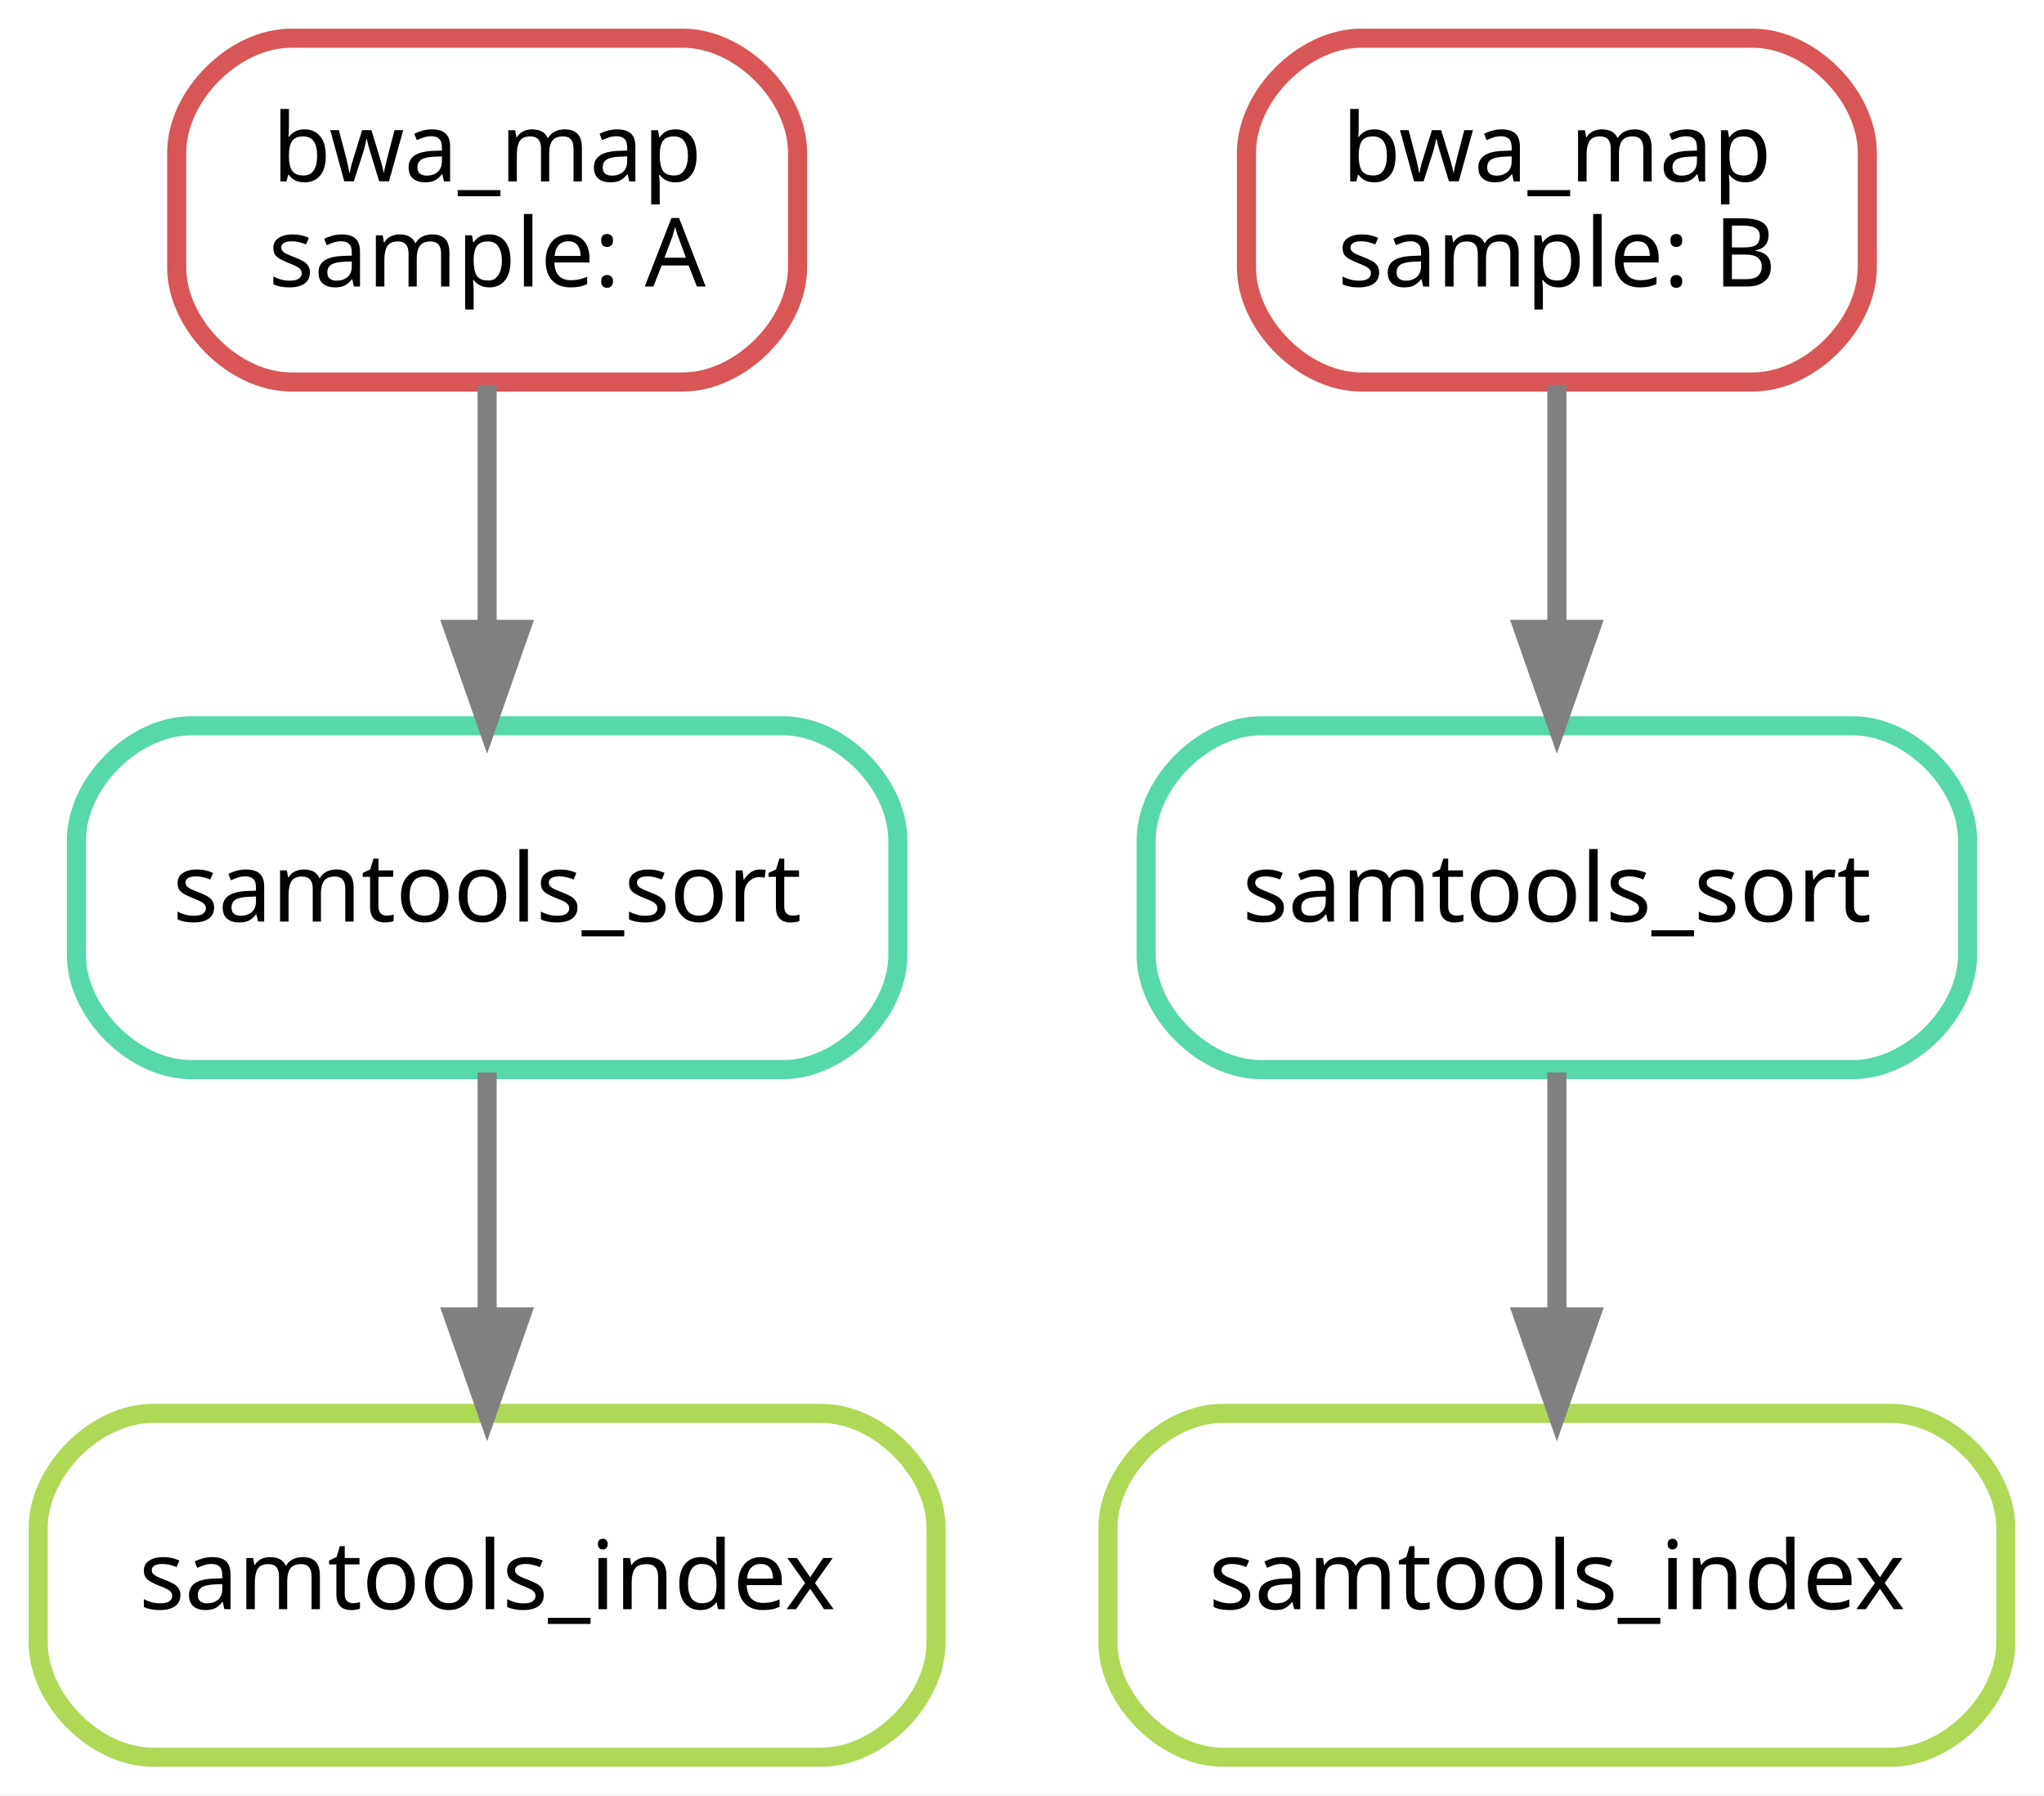
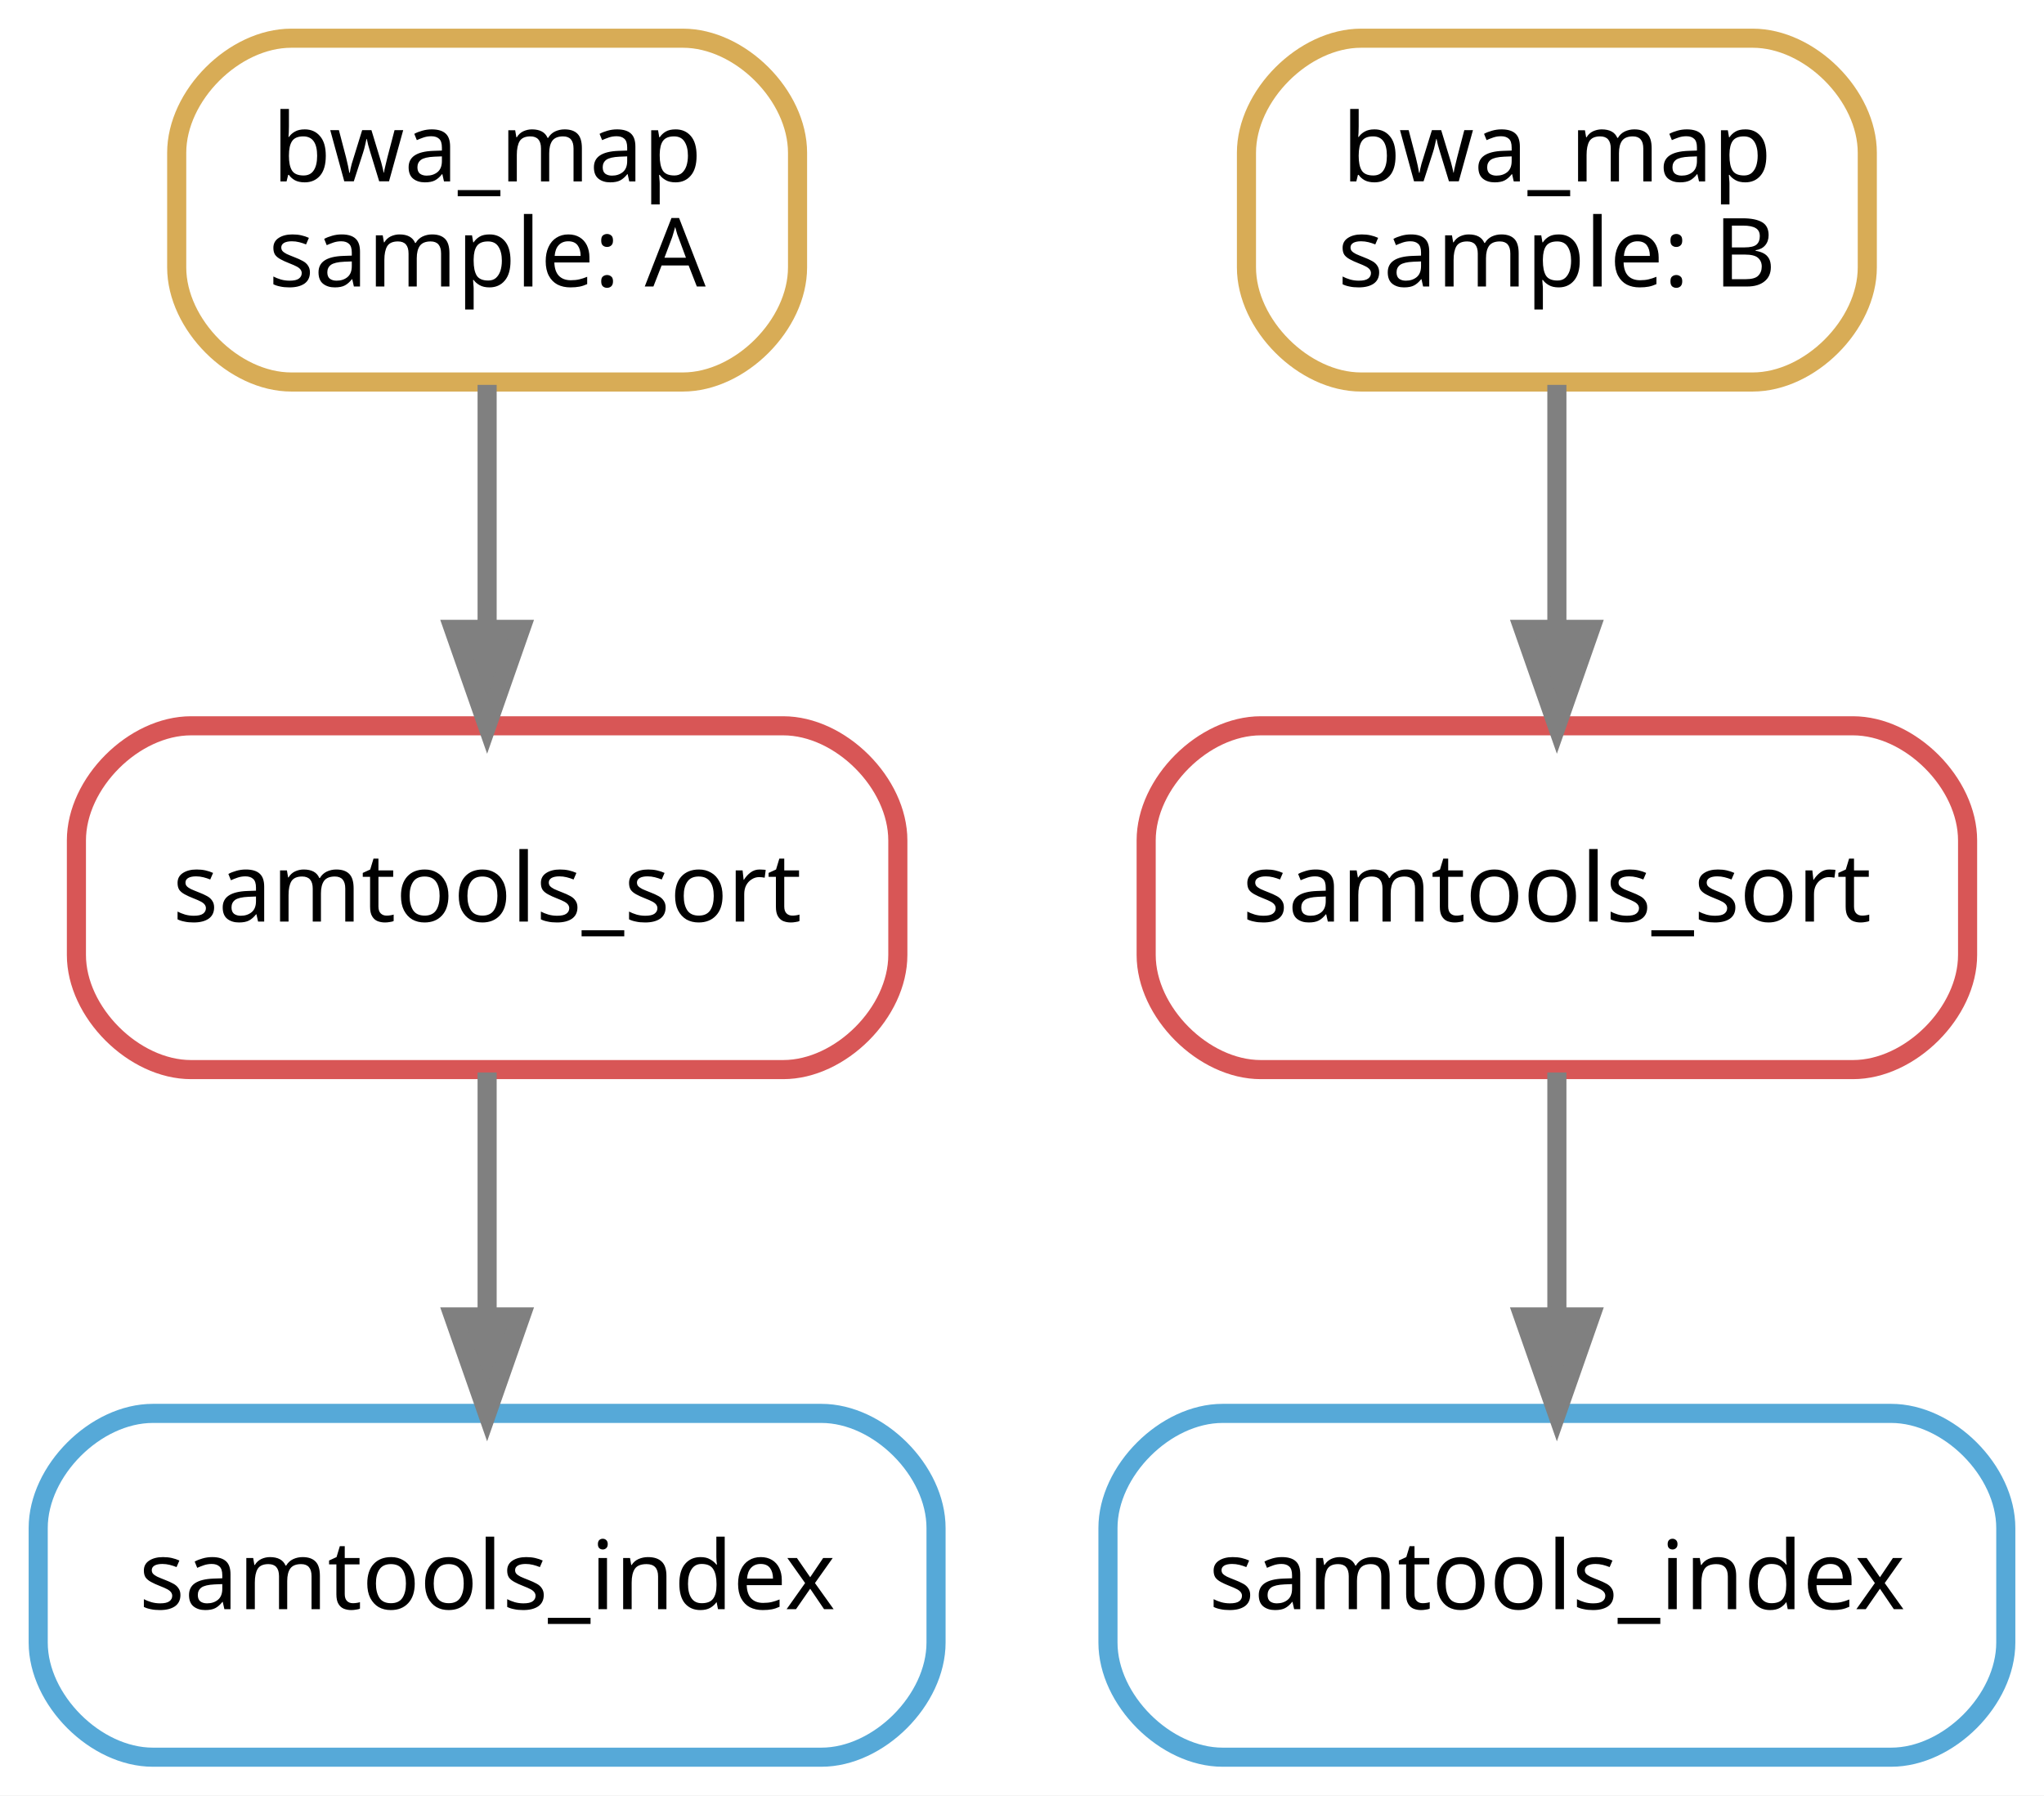
<svg xmlns="http://www.w3.org/2000/svg" width="214pt" height="188pt" viewBox="0.00 0.00 214.00 188.00">
  <g id="graph0" class="graph" transform="scale(1 1) rotate(0) translate(4 184)">
    <polygon fill="white" stroke="transparent" points="-4,4 -4,-184 210,-184 210,4 -4,4" />
    <g id="node1" class="node">
-       <path fill="none" stroke="#afd856" stroke-width="2" d="M82,-36C82,-36 12,-36 12,-36 6,-36 0,-30 0,-24 0,-24 0,-12 0,-12 0,-6 6,0 12,0 12,0 82,0 82,0 88,0 94,-6 94,-12 94,-12 94,-24 94,-24 94,-30 88,-36 82,-36" />
+       <path fill="none" stroke="#56a9d8" stroke-width="2" d="M82,-36C82,-36 12,-36 12,-36 6,-36 0,-30 0,-24 0,-24 0,-12 0,-12 0,-6 6,0 12,0 12,0 82,0 82,0 88,0 94,-6 94,-12 94,-12 94,-24 94,-24 94,-30 88,-36 82,-36" />
      <text text-anchor="middle" x="47" y="-15.5" font-family="sans" font-size="10.00">samtools_index</text>
    </g>
    <g id="node2" class="node">
-       <path fill="none" stroke="#56d8a9" stroke-width="2" d="M78,-108C78,-108 16,-108 16,-108 10,-108 4,-102 4,-96 4,-96 4,-84 4,-84 4,-78 10,-72 16,-72 16,-72 78,-72 78,-72 84,-72 90,-78 90,-84 90,-84 90,-96 90,-96 90,-102 84,-108 78,-108" />
+       <path fill="none" stroke="#d85656" stroke-width="2" d="M78,-108C78,-108 16,-108 16,-108 10,-108 4,-102 4,-96 4,-96 4,-84 4,-84 4,-78 10,-72 16,-72 16,-72 78,-72 78,-72 84,-72 90,-78 90,-84 90,-84 90,-96 90,-96 90,-102 84,-108 78,-108" />
      <text text-anchor="middle" x="47" y="-87.5" font-family="sans" font-size="10.00">samtools_sort</text>
    </g>
    <g id="edge1" class="edge">
      <path fill="none" stroke="grey" stroke-width="2" d="M47,-71.7C47,-63.98 47,-54.71 47,-46.11" />
      <polygon fill="grey" stroke="grey" stroke-width="2" points="50.5,-46.1 47,-36.1 43.5,-46.1 50.5,-46.1" />
    </g>
    <g id="node3" class="node">
-       <path fill="none" stroke="#d85656" stroke-width="2" d="M67.5,-180C67.5,-180 26.5,-180 26.5,-180 20.5,-180 14.5,-174 14.5,-168 14.5,-168 14.5,-156 14.5,-156 14.5,-150 20.5,-144 26.5,-144 26.5,-144 67.5,-144 67.5,-144 73.5,-144 79.5,-150 79.5,-156 79.5,-156 79.5,-168 79.5,-168 79.5,-174 73.5,-180 67.5,-180" />
+       <path fill="none" stroke="#d8ac56" stroke-width="2" d="M67.5,-180C67.5,-180 26.5,-180 26.5,-180 20.5,-180 14.5,-174 14.5,-168 14.5,-168 14.5,-156 14.5,-156 14.5,-150 20.5,-144 26.5,-144 26.5,-144 67.5,-144 67.5,-144 73.5,-144 79.5,-150 79.5,-156 79.5,-156 79.5,-168 79.5,-168 79.5,-174 73.5,-180 67.5,-180" />
      <text text-anchor="middle" x="47" y="-165" font-family="sans" font-size="10.00">bwa_map</text>
      <text text-anchor="middle" x="47" y="-154" font-family="sans" font-size="10.00">sample: A</text>
    </g>
    <g id="edge2" class="edge">
      <path fill="none" stroke="grey" stroke-width="2" d="M47,-143.7C47,-135.98 47,-126.71 47,-118.11" />
      <polygon fill="grey" stroke="grey" stroke-width="2" points="50.5,-118.1 47,-108.1 43.5,-118.1 50.5,-118.1" />
    </g>
    <g id="node4" class="node">
-       <path fill="none" stroke="#afd856" stroke-width="2" d="M194,-36C194,-36 124,-36 124,-36 118,-36 112,-30 112,-24 112,-24 112,-12 112,-12 112,-6 118,0 124,0 124,0 194,0 194,0 200,0 206,-6 206,-12 206,-12 206,-24 206,-24 206,-30 200,-36 194,-36" />
+       <path fill="none" stroke="#56a9d8" stroke-width="2" d="M194,-36C194,-36 124,-36 124,-36 118,-36 112,-30 112,-24 112,-24 112,-12 112,-12 112,-6 118,0 124,0 124,0 194,0 194,0 200,0 206,-6 206,-12 206,-12 206,-24 206,-24 206,-30 200,-36 194,-36" />
      <text text-anchor="middle" x="159" y="-15.5" font-family="sans" font-size="10.00">samtools_index</text>
    </g>
    <g id="node5" class="node">
-       <path fill="none" stroke="#56d8a9" stroke-width="2" d="M190,-108C190,-108 128,-108 128,-108 122,-108 116,-102 116,-96 116,-96 116,-84 116,-84 116,-78 122,-72 128,-72 128,-72 190,-72 190,-72 196,-72 202,-78 202,-84 202,-84 202,-96 202,-96 202,-102 196,-108 190,-108" />
+       <path fill="none" stroke="#d85656" stroke-width="2" d="M190,-108C190,-108 128,-108 128,-108 122,-108 116,-102 116,-96 116,-96 116,-84 116,-84 116,-78 122,-72 128,-72 128,-72 190,-72 190,-72 196,-72 202,-78 202,-84 202,-84 202,-96 202,-96 202,-102 196,-108 190,-108" />
      <text text-anchor="middle" x="159" y="-87.5" font-family="sans" font-size="10.00">samtools_sort</text>
    </g>
    <g id="edge3" class="edge">
      <path fill="none" stroke="grey" stroke-width="2" d="M159,-71.7C159,-63.98 159,-54.71 159,-46.11" />
      <polygon fill="grey" stroke="grey" stroke-width="2" points="162.5,-46.1 159,-36.1 155.5,-46.1 162.5,-46.1" />
    </g>
    <g id="node6" class="node">
-       <path fill="none" stroke="#d85656" stroke-width="2" d="M179.5,-180C179.5,-180 138.5,-180 138.5,-180 132.5,-180 126.5,-174 126.5,-168 126.5,-168 126.5,-156 126.5,-156 126.5,-150 132.5,-144 138.5,-144 138.5,-144 179.5,-144 179.5,-144 185.5,-144 191.5,-150 191.5,-156 191.5,-156 191.5,-168 191.5,-168 191.5,-174 185.5,-180 179.5,-180" />
+       <path fill="none" stroke="#d8ac56" stroke-width="2" d="M179.5,-180C179.5,-180 138.5,-180 138.5,-180 132.5,-180 126.5,-174 126.5,-168 126.5,-168 126.5,-156 126.5,-156 126.5,-150 132.5,-144 138.5,-144 138.5,-144 179.5,-144 179.5,-144 185.5,-144 191.5,-150 191.5,-156 191.5,-156 191.5,-168 191.5,-168 191.5,-174 185.5,-180 179.5,-180" />
      <text text-anchor="middle" x="159" y="-165" font-family="sans" font-size="10.00">bwa_map</text>
      <text text-anchor="middle" x="159" y="-154" font-family="sans" font-size="10.00">sample: B</text>
    </g>
    <g id="edge4" class="edge">
      <path fill="none" stroke="grey" stroke-width="2" d="M159,-143.7C159,-135.98 159,-126.71 159,-118.11" />
      <polygon fill="grey" stroke="grey" stroke-width="2" points="162.5,-118.1 159,-108.1 155.5,-118.1 162.5,-118.1" />
    </g>
  </g>
</svg>
